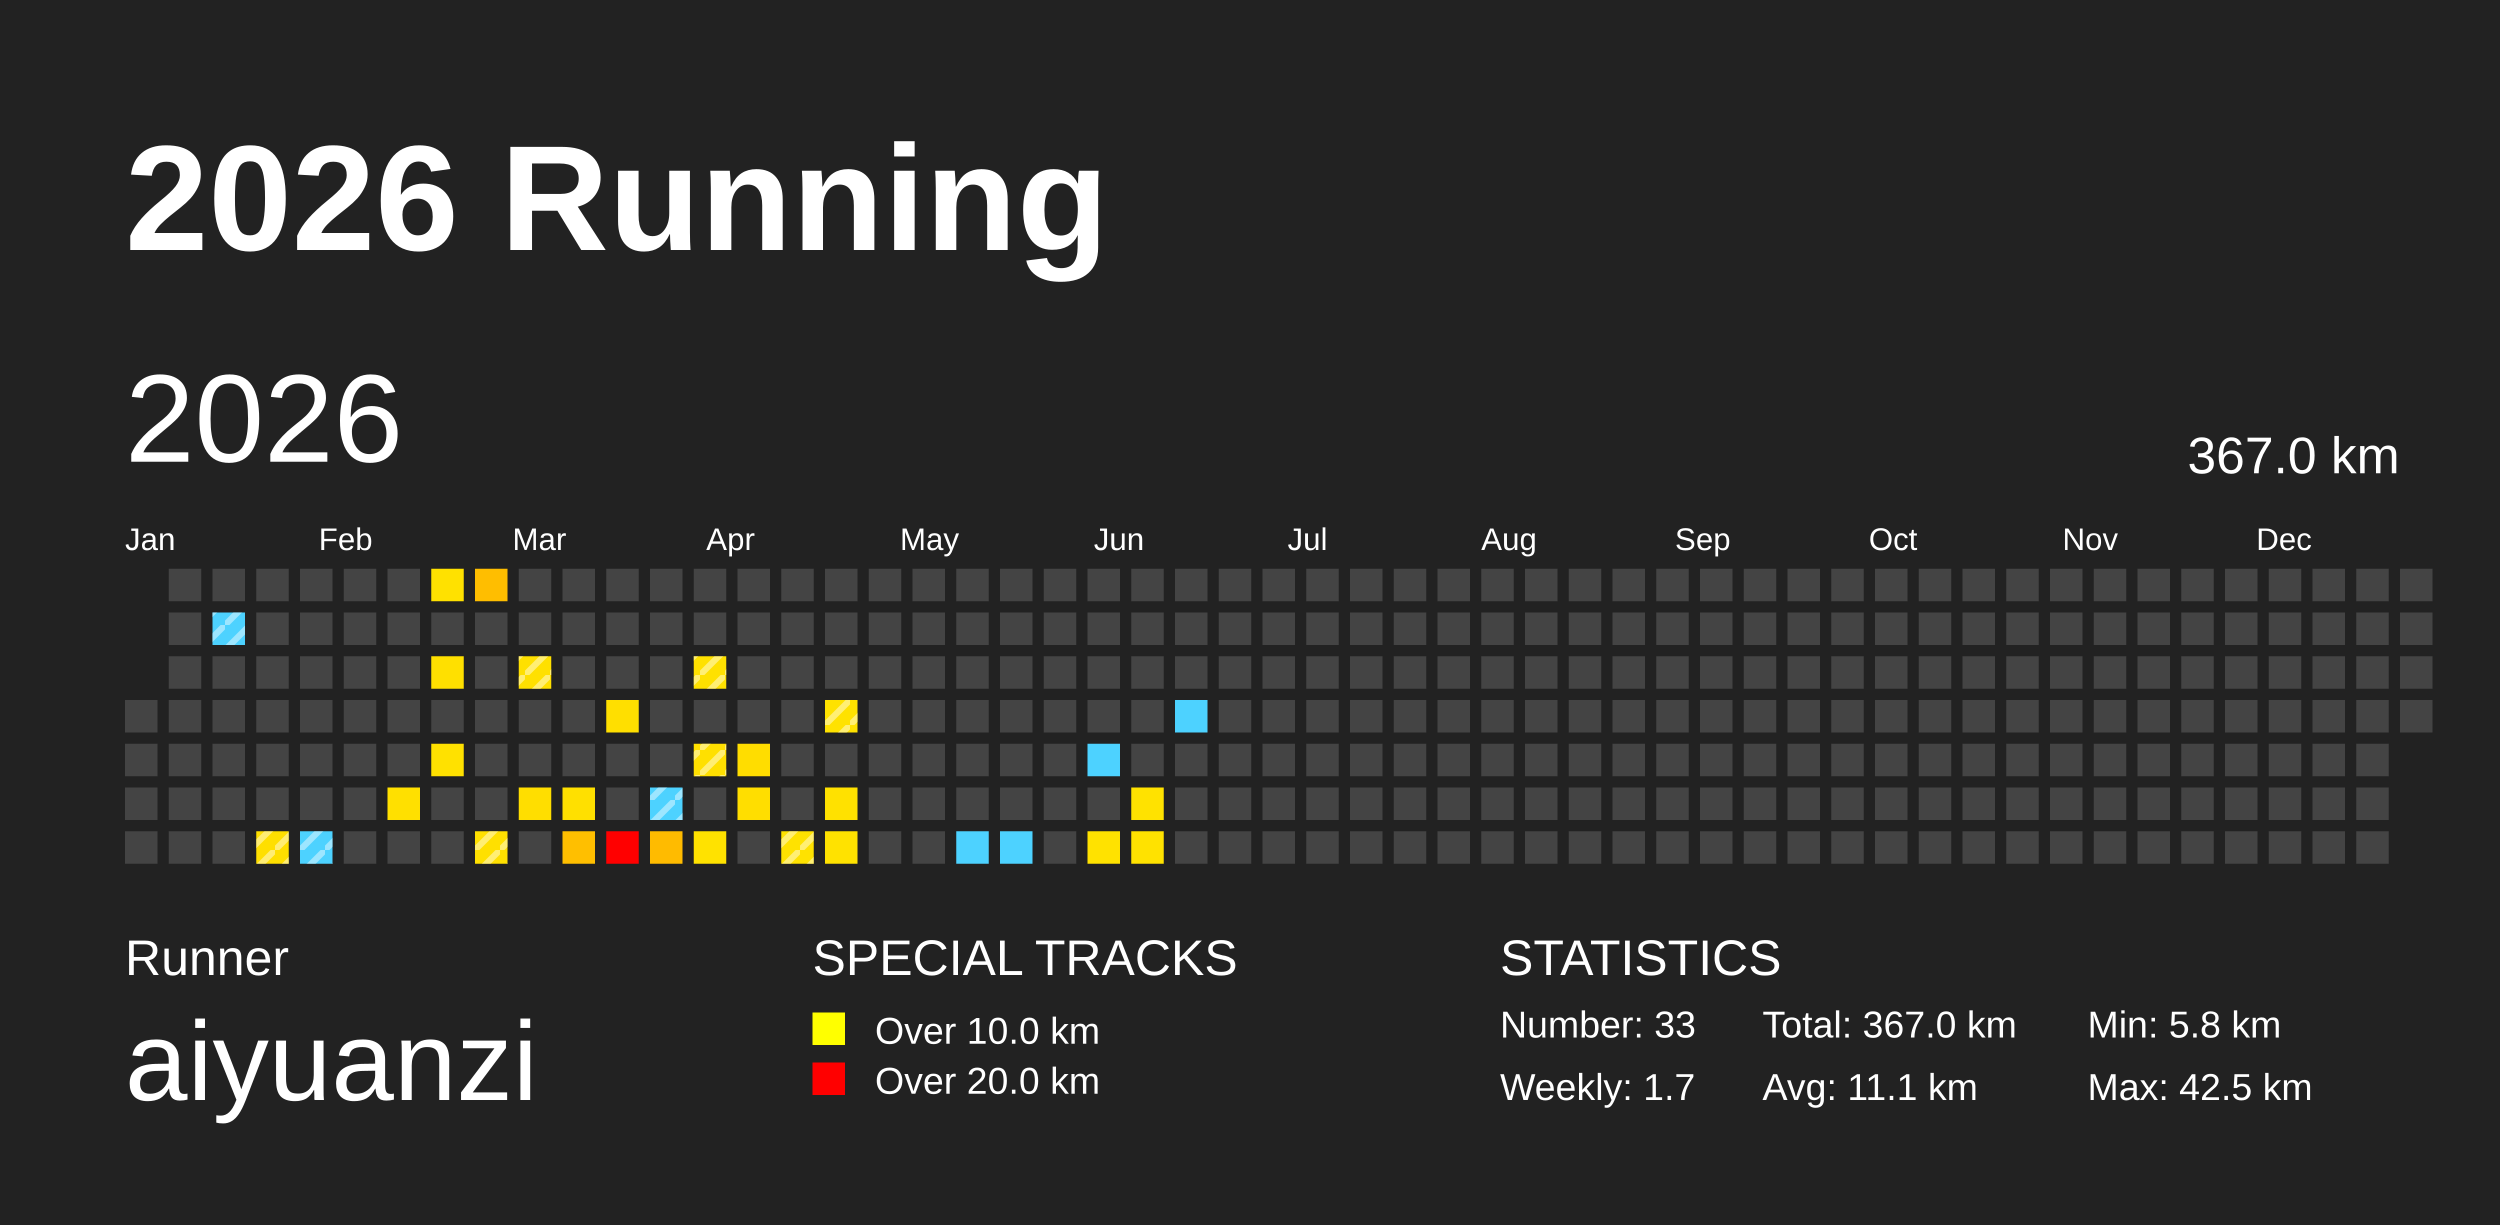
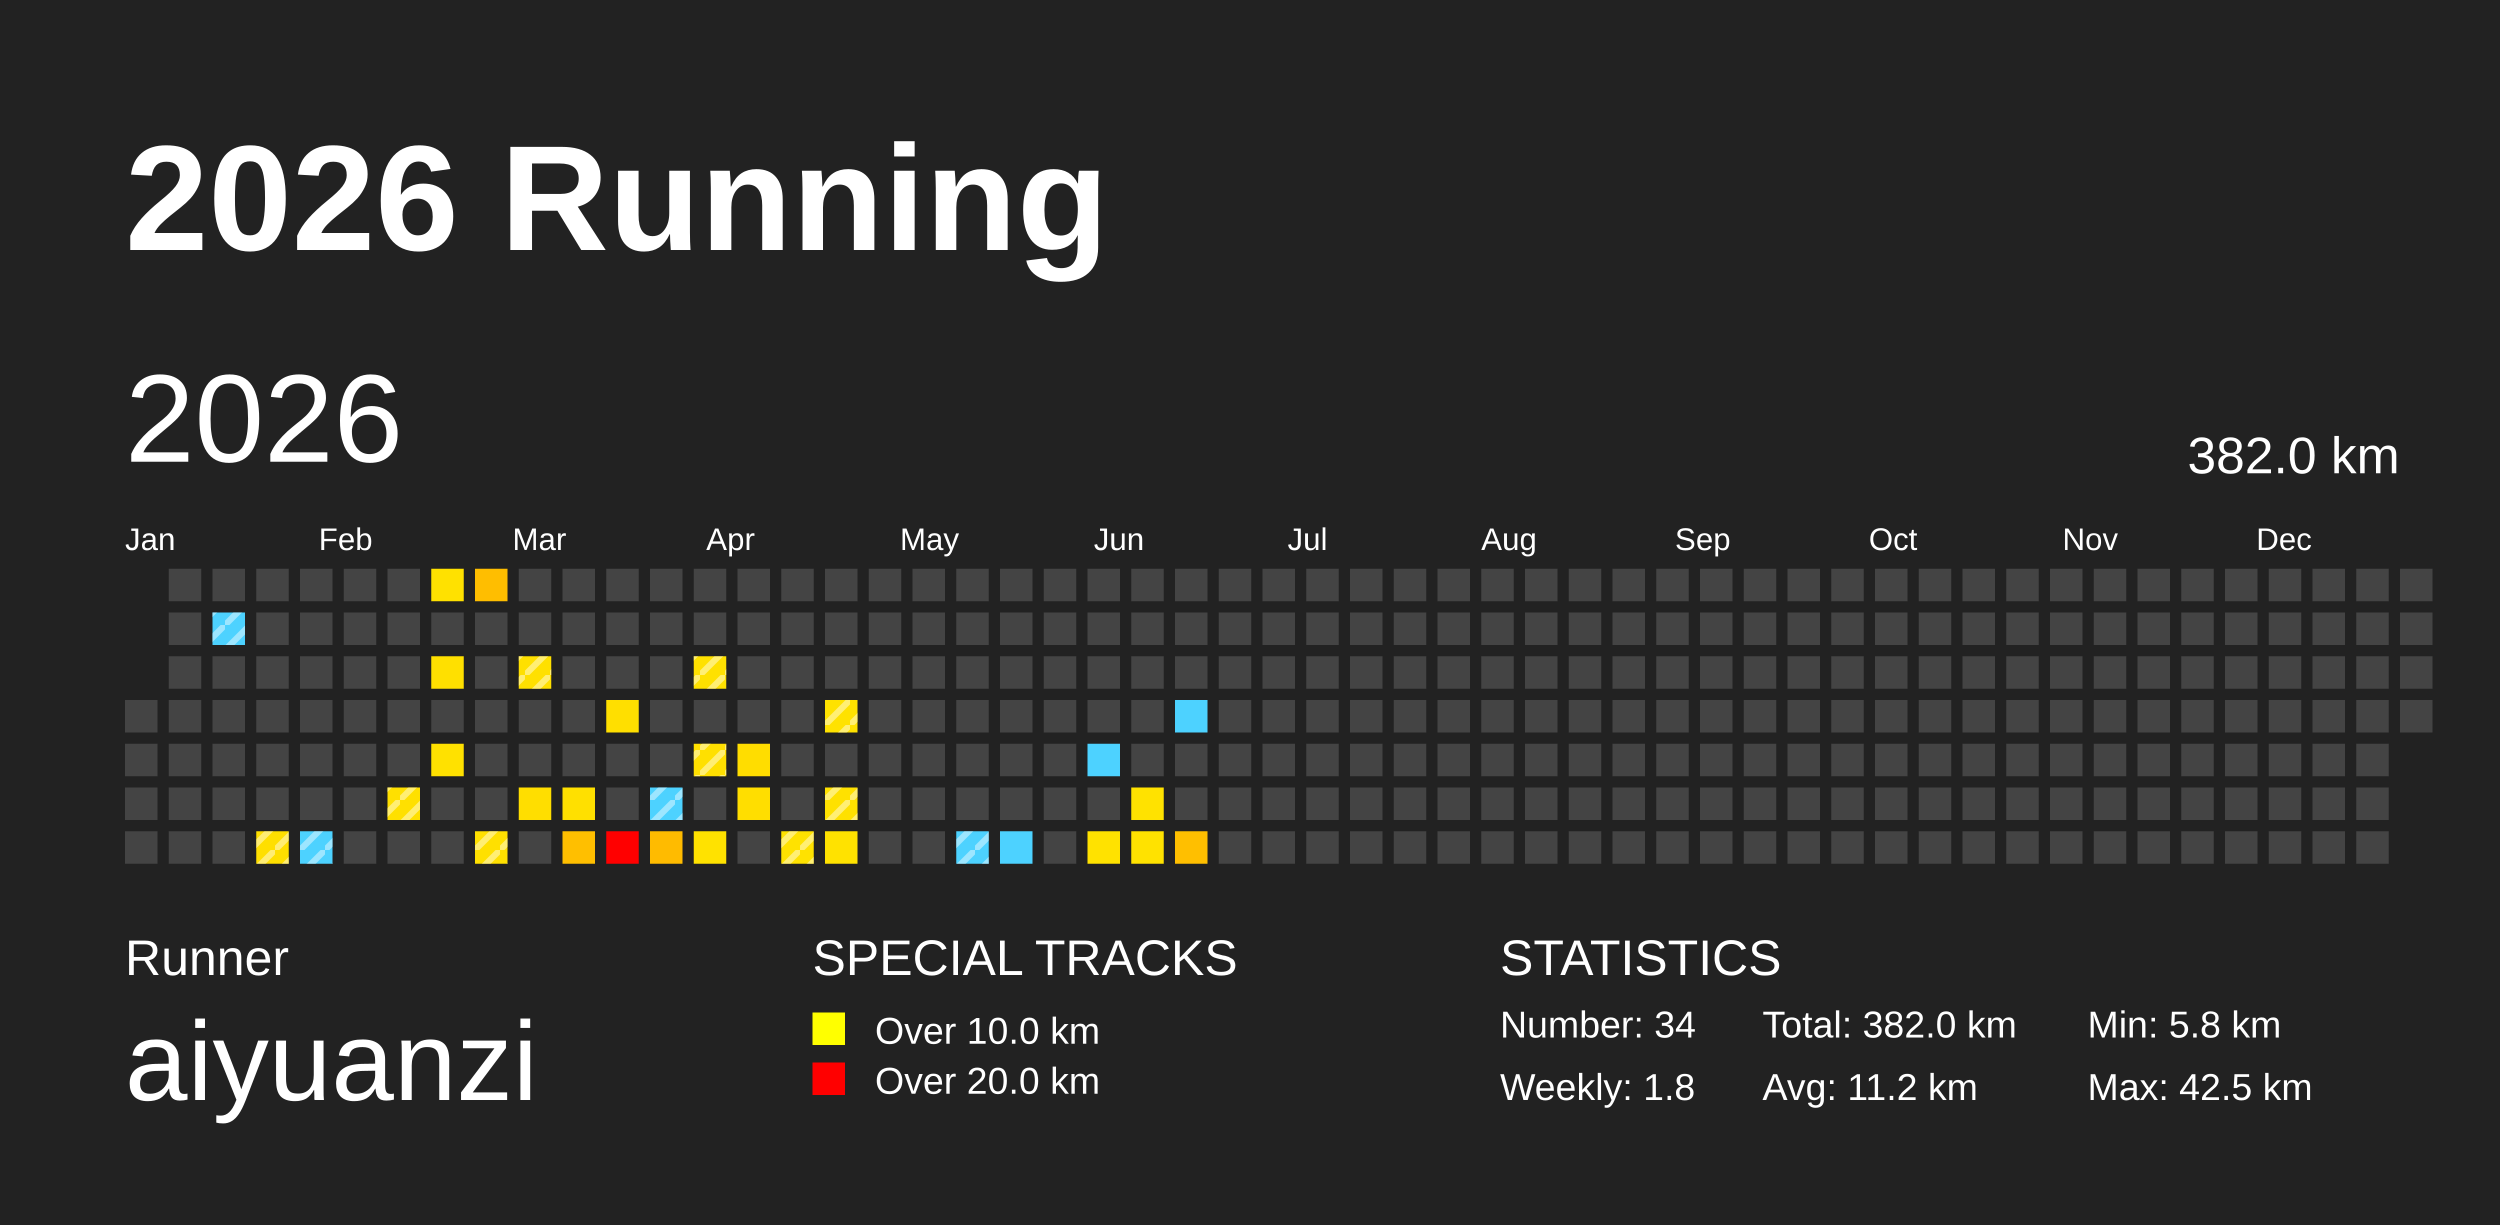
<svg xmlns="http://www.w3.org/2000/svg" baseProfile="full" height="98mm" version="1.1" viewBox="0,0,200,98" width="200mm">
  <defs>
    <pattern height="2" id="indoor-stripe" patternUnits="userSpaceOnUse" width="2">
      <line stroke="white" stroke-opacity="0.45" stroke-width="0.5" x1="0" x2="2" y1="2" y2="0" />
    </pattern>
  </defs>
  <rect fill="#222222" height="98" width="200" x="0" y="0" />
  <text fill="#FFFFFF" style="font-size:12px; font-family:Arial; font-weight:bold;" x="10" y="20">2026 Running</text>
  <text fill="#FFFFFF" style="font-size:4px; font-family:Arial" x="10" y="78">Runner</text>
  <text fill="#FFFFFF" style="font-size:9px; font-family:Arial" x="10" y="88">aiyuanzi</text>
  <text fill="#FFFFFF" style="font-size:4px; font-family:Arial" x="65" y="78">SPECIAL TRACKS</text>
  <rect fill="yellow" height="2.6" width="2.6" x="65" y="81" />
  <text fill="#FFFFFF" style="font-size:3px; font-family:Arial" x="70" y="83.5">Over 10.0 km</text>
  <rect fill="red" height="2.6" width="2.6" x="65" y="85" />
  <text fill="#FFFFFF" style="font-size:3px; font-family:Arial" x="70" y="87.5">Over 20.0 km</text>
  <text fill="#FFFFFF" style="font-size:4px; font-family:Arial" x="120" y="78">STATISTICS</text>
-   <text fill="#FFFFFF" style="font-size:3px; font-family:Arial" x="120" y="83">Number: 33</text>
-   <text fill="#FFFFFF" style="font-size:3px; font-family:Arial" x="120" y="88">Weekly: 1.7</text>
-   <text fill="#FFFFFF" style="font-size:3px; font-family:Arial" x="141" y="83">Total: 367.0 km</text>
-   <text fill="#FFFFFF" style="font-size:3px; font-family:Arial" x="141" y="88">Avg: 11.1 km</text>
+   <text fill="#FFFFFF" style="font-size:3px; font-family:Arial" x="120" y="83">Number: 34</text>
+   <text fill="#FFFFFF" style="font-size:3px; font-family:Arial" x="120" y="88">Weekly: 1.8</text>
+   <text fill="#FFFFFF" style="font-size:3px; font-family:Arial" x="141" y="83">Total: 382.0 km</text>
+   <text fill="#FFFFFF" style="font-size:3px; font-family:Arial" x="141" y="88">Avg: 11.2 km</text>
  <text fill="#FFFFFF" style="font-size:3px; font-family:Arial" x="167" y="83">Min: 5.8 km</text>
  <text fill="#FFFFFF" style="font-size:3px; font-family:Arial" x="167" y="88">Max: 42.5 km</text>
  <text dominant-baseline="hanging" fill="#FFFFFF" style="font-size:10.0px; font-family:Arial;" x="10" y="30">2026</text>
-   <text dominant-baseline="hanging" fill="#FFFFFF" style="font-size:4.125px; font-family:Arial;" x="175" y="35">367.0 km</text>
+   <text dominant-baseline="hanging" fill="#FFFFFF" style="font-size:4.125px; font-family:Arial;" x="175" y="35">382.0 km</text>
  <text fill="#FFFFFF" style="font-size:2.5px; font-family:Arial" x="10.0" y="44">Jan</text>
  <text fill="#FFFFFF" style="font-size:2.5px; font-family:Arial" x="25.5" y="44">Feb</text>
  <text fill="#FFFFFF" style="font-size:2.5px; font-family:Arial" x="41.0" y="44">Mar</text>
  <text fill="#FFFFFF" style="font-size:2.5px; font-family:Arial" x="56.5" y="44">Apr</text>
  <text fill="#FFFFFF" style="font-size:2.5px; font-family:Arial" x="72.0" y="44">May</text>
  <text fill="#FFFFFF" style="font-size:2.5px; font-family:Arial" x="87.5" y="44">Jun</text>
  <text fill="#FFFFFF" style="font-size:2.5px; font-family:Arial" x="103.0" y="44">Jul</text>
  <text fill="#FFFFFF" style="font-size:2.5px; font-family:Arial" x="118.5" y="44">Aug</text>
  <text fill="#FFFFFF" style="font-size:2.5px; font-family:Arial" x="134.0" y="44">Sep</text>
  <text fill="#FFFFFF" style="font-size:2.5px; font-family:Arial" x="149.5" y="44">Oct</text>
  <text fill="#FFFFFF" style="font-size:2.5px; font-family:Arial" x="165.0" y="44">Nov</text>
  <text fill="#FFFFFF" style="font-size:2.5px; font-family:Arial" x="180.5" y="44">Dec</text>
  <rect fill="#444444" height="2.6" width="2.6" x="10.0" y="56.0" />
  <rect fill="#444444" height="2.6" width="2.6" x="10.0" y="59.5" />
  <rect fill="#444444" height="2.6" width="2.6" x="10.0" y="63.0" />
  <rect fill="#444444" height="2.6" width="2.6" x="10.0" y="66.5" />
  <rect fill="#444444" height="2.6" width="2.6" x="13.5" y="45.5" />
  <rect fill="#444444" height="2.6" width="2.6" x="13.5" y="49.0" />
  <rect fill="#444444" height="2.6" width="2.6" x="13.5" y="52.5" />
  <rect fill="#444444" height="2.6" width="2.6" x="13.5" y="56.0" />
  <rect fill="#444444" height="2.6" width="2.6" x="13.5" y="59.5" />
  <rect fill="#444444" height="2.6" width="2.6" x="13.5" y="63.0" />
  <rect fill="#444444" height="2.6" width="2.6" x="13.5" y="66.5" />
  <rect fill="#444444" height="2.6" width="2.6" x="17.0" y="45.5" />
  <rect fill="#4dd2ff" height="2.6" width="2.6" x="17.0" y="49.0" />
  <rect fill="url(#indoor-stripe)" height="2.6" width="2.6" x="17.0" y="49.0" />
  <rect fill="#444444" height="2.6" width="2.6" x="17.0" y="52.5" />
  <rect fill="#444444" height="2.6" width="2.6" x="17.0" y="56.0" />
  <rect fill="#444444" height="2.6" width="2.6" x="17.0" y="59.5" />
  <rect fill="#444444" height="2.6" width="2.6" x="17.0" y="63.0" />
  <rect fill="#444444" height="2.6" width="2.6" x="17.0" y="66.5" />
  <rect fill="#444444" height="2.6" width="2.6" x="20.5" y="45.5" />
  <rect fill="#444444" height="2.6" width="2.6" x="20.5" y="49.0" />
  <rect fill="#444444" height="2.6" width="2.6" x="20.5" y="52.5" />
  <rect fill="#444444" height="2.6" width="2.6" x="20.5" y="56.0" />
  <rect fill="#444444" height="2.6" width="2.6" x="20.5" y="59.5" />
  <rect fill="#444444" height="2.6" width="2.6" x="20.5" y="63.0" />
  <rect fill="#ffdf00" height="2.6" width="2.6" x="20.5" y="66.5" />
  <rect fill="url(#indoor-stripe)" height="2.6" width="2.6" x="20.5" y="66.5" />
  <rect fill="#444444" height="2.6" width="2.6" x="24.0" y="45.5" />
  <rect fill="#444444" height="2.6" width="2.6" x="24.0" y="49.0" />
  <rect fill="#444444" height="2.6" width="2.6" x="24.0" y="52.5" />
  <rect fill="#444444" height="2.6" width="2.6" x="24.0" y="56.0" />
  <rect fill="#444444" height="2.6" width="2.6" x="24.0" y="59.5" />
  <rect fill="#444444" height="2.6" width="2.6" x="24.0" y="63.0" />
  <rect fill="#4dd2ff" height="2.6" width="2.6" x="24.0" y="66.5" />
  <rect fill="url(#indoor-stripe)" height="2.6" width="2.6" x="24.0" y="66.5" />
  <rect fill="#444444" height="2.6" width="2.6" x="27.5" y="45.5" />
  <rect fill="#444444" height="2.6" width="2.6" x="27.5" y="49.0" />
  <rect fill="#444444" height="2.6" width="2.6" x="27.5" y="52.5" />
  <rect fill="#444444" height="2.6" width="2.6" x="27.5" y="56.0" />
  <rect fill="#444444" height="2.6" width="2.6" x="27.5" y="59.5" />
  <rect fill="#444444" height="2.6" width="2.6" x="27.5" y="63.0" />
  <rect fill="#444444" height="2.6" width="2.6" x="27.5" y="66.5" />
  <rect fill="#444444" height="2.6" width="2.6" x="31.0" y="45.5" />
  <rect fill="#444444" height="2.6" width="2.6" x="31.0" y="49.0" />
  <rect fill="#444444" height="2.6" width="2.6" x="31.0" y="52.5" />
  <rect fill="#444444" height="2.6" width="2.6" x="31.0" y="56.0" />
  <rect fill="#444444" height="2.6" width="2.6" x="31.0" y="59.5" />
  <rect fill="#ffe000" height="2.6" width="2.6" x="31.0" y="63.0" />
+   <rect fill="url(#indoor-stripe)" height="2.6" width="2.6" x="31.0" y="63.0" />
  <rect fill="#444444" height="2.6" width="2.6" x="31.0" y="66.5" />
  <rect fill="#ffe100" height="2.6" width="2.6" x="34.5" y="45.5" />
  <rect fill="#444444" height="2.6" width="2.6" x="34.5" y="49.0" />
  <rect fill="#ffe000" height="2.6" width="2.6" x="34.5" y="52.5" />
  <rect fill="#444444" height="2.6" width="2.6" x="34.5" y="56.0" />
  <rect fill="#ffe100" height="2.6" width="2.6" x="34.5" y="59.5" />
  <rect fill="#444444" height="2.6" width="2.6" x="34.5" y="63.0" />
  <rect fill="#444444" height="2.6" width="2.6" x="34.5" y="66.5" />
  <rect fill="#ffbe00" height="2.6" width="2.6" x="38.0" y="45.5" />
  <rect fill="#444444" height="2.6" width="2.6" x="38.0" y="49.0" />
  <rect fill="#444444" height="2.6" width="2.6" x="38.0" y="52.5" />
  <rect fill="#444444" height="2.6" width="2.6" x="38.0" y="56.0" />
  <rect fill="#444444" height="2.6" width="2.6" x="38.0" y="59.5" />
  <rect fill="#444444" height="2.6" width="2.6" x="38.0" y="63.0" />
  <rect fill="#ffe000" height="2.6" width="2.6" x="38.0" y="66.5" />
  <rect fill="url(#indoor-stripe)" height="2.6" width="2.6" x="38.0" y="66.5" />
  <rect fill="#444444" height="2.6" width="2.6" x="41.5" y="45.5" />
  <rect fill="#444444" height="2.6" width="2.6" x="41.5" y="49.0" />
  <rect fill="#ffe000" height="2.6" width="2.6" x="41.5" y="52.5" />
  <rect fill="url(#indoor-stripe)" height="2.6" width="2.6" x="41.5" y="52.5" />
  <rect fill="#444444" height="2.6" width="2.6" x="41.5" y="56.0" />
  <rect fill="#444444" height="2.6" width="2.6" x="41.5" y="59.5" />
  <rect fill="#ffde00" height="2.6" width="2.6" x="41.5" y="63.0" />
  <rect fill="#444444" height="2.6" width="2.6" x="41.5" y="66.5" />
  <rect fill="#444444" height="2.6" width="2.6" x="45.0" y="45.5" />
  <rect fill="#444444" height="2.6" width="2.6" x="45.0" y="49.0" />
  <rect fill="#444444" height="2.6" width="2.6" x="45.0" y="52.5" />
  <rect fill="#444444" height="2.6" width="2.6" x="45.0" y="56.0" />
  <rect fill="#444444" height="2.6" width="2.6" x="45.0" y="59.5" />
  <rect fill="#ffe000" height="2.6" width="2.6" x="45.0" y="63.0" />
  <rect fill="#ffbf00" height="2.6" width="2.6" x="45.0" y="66.5" />
  <rect fill="#444444" height="2.6" width="2.6" x="48.5" y="45.5" />
  <rect fill="#444444" height="2.6" width="2.6" x="48.5" y="49.0" />
  <rect fill="#444444" height="2.6" width="2.6" x="48.5" y="52.5" />
  <rect fill="#ffdf00" height="2.6" width="2.6" x="48.5" y="56.0" />
  <rect fill="#444444" height="2.6" width="2.6" x="48.5" y="59.5" />
  <rect fill="#444444" height="2.6" width="2.6" x="48.5" y="63.0" />
  <rect fill="red" height="2.6" width="2.6" x="48.5" y="66.5" />
  <rect fill="#444444" height="2.6" width="2.6" x="52.0" y="45.5" />
  <rect fill="#444444" height="2.6" width="2.6" x="52.0" y="49.0" />
  <rect fill="#444444" height="2.6" width="2.6" x="52.0" y="52.5" />
  <rect fill="#444444" height="2.6" width="2.6" x="52.0" y="56.0" />
  <rect fill="#444444" height="2.6" width="2.6" x="52.0" y="59.5" />
  <rect fill="#4dd2ff" height="2.6" width="2.6" x="52.0" y="63.0" />
  <rect fill="url(#indoor-stripe)" height="2.6" width="2.6" x="52.0" y="63.0" />
  <rect fill="#ffbb00" height="2.6" width="2.6" x="52.0" y="66.5" />
  <rect fill="#444444" height="2.6" width="2.6" x="55.5" y="45.5" />
  <rect fill="#444444" height="2.6" width="2.6" x="55.5" y="49.0" />
  <rect fill="#ffe100" height="2.6" width="2.6" x="55.5" y="52.5" />
  <rect fill="url(#indoor-stripe)" height="2.6" width="2.6" x="55.5" y="52.5" />
  <rect fill="#444444" height="2.6" width="2.6" x="55.5" y="56.0" />
  <rect fill="#ffe000" height="2.6" width="2.6" x="55.5" y="59.5" />
  <rect fill="url(#indoor-stripe)" height="2.6" width="2.6" x="55.5" y="59.5" />
  <rect fill="#444444" height="2.6" width="2.6" x="55.5" y="63.0" />
  <rect fill="#ffe200" height="2.6" width="2.6" x="55.5" y="66.5" />
  <rect fill="#444444" height="2.6" width="2.6" x="59.0" y="45.5" />
  <rect fill="#444444" height="2.6" width="2.6" x="59.0" y="49.0" />
  <rect fill="#444444" height="2.6" width="2.6" x="59.0" y="52.5" />
  <rect fill="#444444" height="2.6" width="2.6" x="59.0" y="56.0" />
  <rect fill="#ffdd00" height="2.6" width="2.6" x="59.0" y="59.5" />
  <rect fill="#ffde00" height="2.6" width="2.6" x="59.0" y="63.0" />
  <rect fill="#444444" height="2.6" width="2.6" x="59.0" y="66.5" />
  <rect fill="#444444" height="2.6" width="2.6" x="62.5" y="45.5" />
  <rect fill="#444444" height="2.6" width="2.6" x="62.5" y="49.0" />
  <rect fill="#444444" height="2.6" width="2.6" x="62.5" y="52.5" />
  <rect fill="#444444" height="2.6" width="2.6" x="62.5" y="56.0" />
  <rect fill="#444444" height="2.6" width="2.6" x="62.5" y="59.5" />
  <rect fill="#444444" height="2.6" width="2.6" x="62.5" y="63.0" />
  <rect fill="#ffe200" height="2.6" width="2.6" x="62.5" y="66.5" />
  <rect fill="url(#indoor-stripe)" height="2.6" width="2.6" x="62.5" y="66.5" />
  <rect fill="#444444" height="2.6" width="2.6" x="66.0" y="45.5" />
  <rect fill="#444444" height="2.6" width="2.6" x="66.0" y="49.0" />
  <rect fill="#444444" height="2.6" width="2.6" x="66.0" y="52.5" />
  <rect fill="#ffe200" height="2.6" width="2.6" x="66.0" y="56.0" />
  <rect fill="url(#indoor-stripe)" height="2.6" width="2.6" x="66.0" y="56.0" />
  <rect fill="#444444" height="2.6" width="2.6" x="66.0" y="59.5" />
  <rect fill="#ffe100" height="2.6" width="2.6" x="66.0" y="63.0" />
+   <rect fill="url(#indoor-stripe)" height="2.6" width="2.6" x="66.0" y="63.0" />
  <rect fill="#ffe200" height="2.6" width="2.6" x="66.0" y="66.5" />
  <rect fill="#444444" height="2.6" width="2.6" x="69.5" y="45.5" />
  <rect fill="#444444" height="2.6" width="2.6" x="69.5" y="49.0" />
  <rect fill="#444444" height="2.6" width="2.6" x="69.5" y="52.5" />
  <rect fill="#444444" height="2.6" width="2.6" x="69.5" y="56.0" />
  <rect fill="#444444" height="2.6" width="2.6" x="69.5" y="59.5" />
  <rect fill="#444444" height="2.6" width="2.6" x="69.5" y="63.0" />
  <rect fill="#444444" height="2.6" width="2.6" x="69.5" y="66.5" />
  <rect fill="#444444" height="2.6" width="2.6" x="73.0" y="45.5" />
  <rect fill="#444444" height="2.6" width="2.6" x="73.0" y="49.0" />
  <rect fill="#444444" height="2.6" width="2.6" x="73.0" y="52.5" />
  <rect fill="#444444" height="2.6" width="2.6" x="73.0" y="56.0" />
  <rect fill="#444444" height="2.6" width="2.6" x="73.0" y="59.5" />
  <rect fill="#444444" height="2.6" width="2.6" x="73.0" y="63.0" />
  <rect fill="#444444" height="2.6" width="2.6" x="73.0" y="66.5" />
  <rect fill="#444444" height="2.6" width="2.6" x="76.5" y="45.5" />
  <rect fill="#444444" height="2.6" width="2.6" x="76.5" y="49.0" />
  <rect fill="#444444" height="2.6" width="2.6" x="76.5" y="52.5" />
  <rect fill="#444444" height="2.6" width="2.6" x="76.5" y="56.0" />
  <rect fill="#444444" height="2.6" width="2.6" x="76.5" y="59.5" />
  <rect fill="#444444" height="2.6" width="2.6" x="76.5" y="63.0" />
  <rect fill="#4dd2ff" height="2.6" width="2.6" x="76.5" y="66.5" />
+   <rect fill="url(#indoor-stripe)" height="2.6" width="2.6" x="76.5" y="66.5" />
  <rect fill="#444444" height="2.6" width="2.6" x="80.0" y="45.5" />
  <rect fill="#444444" height="2.6" width="2.6" x="80.0" y="49.0" />
  <rect fill="#444444" height="2.6" width="2.6" x="80.0" y="52.5" />
  <rect fill="#444444" height="2.6" width="2.6" x="80.0" y="56.0" />
  <rect fill="#444444" height="2.6" width="2.6" x="80.0" y="59.5" />
  <rect fill="#444444" height="2.6" width="2.6" x="80.0" y="63.0" />
  <rect fill="#4dd2ff" height="2.6" width="2.6" x="80.0" y="66.5" />
  <rect fill="#444444" height="2.6" width="2.6" x="83.5" y="45.5" />
  <rect fill="#444444" height="2.6" width="2.6" x="83.5" y="49.0" />
  <rect fill="#444444" height="2.6" width="2.6" x="83.5" y="52.5" />
  <rect fill="#444444" height="2.6" width="2.6" x="83.5" y="56.0" />
  <rect fill="#444444" height="2.6" width="2.6" x="83.5" y="59.5" />
  <rect fill="#444444" height="2.6" width="2.6" x="83.5" y="63.0" />
  <rect fill="#444444" height="2.6" width="2.6" x="83.5" y="66.5" />
  <rect fill="#444444" height="2.6" width="2.6" x="87.0" y="45.5" />
  <rect fill="#444444" height="2.6" width="2.6" x="87.0" y="49.0" />
  <rect fill="#444444" height="2.6" width="2.6" x="87.0" y="52.5" />
  <rect fill="#444444" height="2.6" width="2.6" x="87.0" y="56.0" />
  <rect fill="#4dd2ff" height="2.6" width="2.6" x="87.0" y="59.5" />
  <rect fill="#444444" height="2.6" width="2.6" x="87.0" y="63.0" />
  <rect fill="#ffe200" height="2.6" width="2.6" x="87.0" y="66.5" />
  <rect fill="#444444" height="2.6" width="2.6" x="90.5" y="45.5" />
  <rect fill="#444444" height="2.6" width="2.6" x="90.5" y="49.0" />
  <rect fill="#444444" height="2.6" width="2.6" x="90.5" y="52.5" />
  <rect fill="#444444" height="2.6" width="2.6" x="90.5" y="56.0" />
  <rect fill="#444444" height="2.6" width="2.6" x="90.5" y="59.5" />
  <rect fill="#ffe200" height="2.6" width="2.6" x="90.5" y="63.0" />
  <rect fill="#ffe200" height="2.6" width="2.6" x="90.5" y="66.5" />
  <rect fill="#444444" height="2.6" width="2.6" x="94.0" y="45.5" />
  <rect fill="#444444" height="2.6" width="2.6" x="94.0" y="49.0" />
  <rect fill="#444444" height="2.6" width="2.6" x="94.0" y="52.5" />
  <rect fill="#4dd2ff" height="2.6" width="2.6" x="94.0" y="56.0" />
  <rect fill="#444444" height="2.6" width="2.6" x="94.0" y="59.5" />
  <rect fill="#444444" height="2.6" width="2.6" x="94.0" y="63.0" />
-   <rect fill="#444444" height="2.6" width="2.6" x="94.0" y="66.5" />
+   <rect fill="#ffbf00" height="2.6" width="2.6" x="94.0" y="66.5" />
  <rect fill="#444444" height="2.6" width="2.6" x="97.5" y="45.5" />
  <rect fill="#444444" height="2.6" width="2.6" x="97.5" y="49.0" />
  <rect fill="#444444" height="2.6" width="2.6" x="97.5" y="52.5" />
  <rect fill="#444444" height="2.6" width="2.6" x="97.5" y="56.0" />
  <rect fill="#444444" height="2.6" width="2.6" x="97.5" y="59.5" />
  <rect fill="#444444" height="2.6" width="2.6" x="97.5" y="63.0" />
  <rect fill="#444444" height="2.6" width="2.6" x="97.5" y="66.5" />
  <rect fill="#444444" height="2.6" width="2.6" x="101.0" y="45.5" />
  <rect fill="#444444" height="2.6" width="2.6" x="101.0" y="49.0" />
  <rect fill="#444444" height="2.6" width="2.6" x="101.0" y="52.5" />
  <rect fill="#444444" height="2.6" width="2.6" x="101.0" y="56.0" />
  <rect fill="#444444" height="2.6" width="2.6" x="101.0" y="59.5" />
  <rect fill="#444444" height="2.6" width="2.6" x="101.0" y="63.0" />
  <rect fill="#444444" height="2.6" width="2.6" x="101.0" y="66.5" />
  <rect fill="#444444" height="2.6" width="2.6" x="104.5" y="45.5" />
  <rect fill="#444444" height="2.6" width="2.6" x="104.5" y="49.0" />
  <rect fill="#444444" height="2.6" width="2.6" x="104.5" y="52.5" />
  <rect fill="#444444" height="2.6" width="2.6" x="104.5" y="56.0" />
  <rect fill="#444444" height="2.6" width="2.6" x="104.5" y="59.5" />
  <rect fill="#444444" height="2.6" width="2.6" x="104.5" y="63.0" />
  <rect fill="#444444" height="2.6" width="2.6" x="104.5" y="66.5" />
  <rect fill="#444444" height="2.6" width="2.6" x="108.0" y="45.5" />
  <rect fill="#444444" height="2.6" width="2.6" x="108.0" y="49.0" />
  <rect fill="#444444" height="2.6" width="2.6" x="108.0" y="52.5" />
  <rect fill="#444444" height="2.6" width="2.6" x="108.0" y="56.0" />
  <rect fill="#444444" height="2.6" width="2.6" x="108.0" y="59.5" />
  <rect fill="#444444" height="2.6" width="2.6" x="108.0" y="63.0" />
  <rect fill="#444444" height="2.6" width="2.6" x="108.0" y="66.5" />
  <rect fill="#444444" height="2.6" width="2.6" x="111.5" y="45.5" />
  <rect fill="#444444" height="2.6" width="2.6" x="111.5" y="49.0" />
  <rect fill="#444444" height="2.6" width="2.6" x="111.5" y="52.5" />
  <rect fill="#444444" height="2.6" width="2.6" x="111.5" y="56.0" />
  <rect fill="#444444" height="2.6" width="2.6" x="111.5" y="59.5" />
  <rect fill="#444444" height="2.6" width="2.6" x="111.5" y="63.0" />
  <rect fill="#444444" height="2.6" width="2.6" x="111.5" y="66.5" />
  <rect fill="#444444" height="2.6" width="2.6" x="115.0" y="45.5" />
  <rect fill="#444444" height="2.6" width="2.6" x="115.0" y="49.0" />
  <rect fill="#444444" height="2.6" width="2.6" x="115.0" y="52.5" />
  <rect fill="#444444" height="2.6" width="2.6" x="115.0" y="56.0" />
  <rect fill="#444444" height="2.6" width="2.6" x="115.0" y="59.5" />
  <rect fill="#444444" height="2.6" width="2.6" x="115.0" y="63.0" />
  <rect fill="#444444" height="2.6" width="2.6" x="115.0" y="66.5" />
  <rect fill="#444444" height="2.6" width="2.6" x="118.5" y="45.5" />
  <rect fill="#444444" height="2.6" width="2.6" x="118.5" y="49.0" />
  <rect fill="#444444" height="2.6" width="2.6" x="118.5" y="52.5" />
  <rect fill="#444444" height="2.6" width="2.6" x="118.5" y="56.0" />
  <rect fill="#444444" height="2.6" width="2.6" x="118.5" y="59.5" />
  <rect fill="#444444" height="2.6" width="2.6" x="118.5" y="63.0" />
  <rect fill="#444444" height="2.6" width="2.6" x="118.5" y="66.5" />
  <rect fill="#444444" height="2.6" width="2.6" x="122.0" y="45.5" />
  <rect fill="#444444" height="2.6" width="2.6" x="122.0" y="49.0" />
  <rect fill="#444444" height="2.6" width="2.6" x="122.0" y="52.5" />
  <rect fill="#444444" height="2.6" width="2.6" x="122.0" y="56.0" />
  <rect fill="#444444" height="2.6" width="2.6" x="122.0" y="59.5" />
  <rect fill="#444444" height="2.6" width="2.6" x="122.0" y="63.0" />
  <rect fill="#444444" height="2.6" width="2.6" x="122.0" y="66.5" />
  <rect fill="#444444" height="2.6" width="2.6" x="125.5" y="45.5" />
  <rect fill="#444444" height="2.6" width="2.6" x="125.5" y="49.0" />
  <rect fill="#444444" height="2.6" width="2.6" x="125.5" y="52.5" />
  <rect fill="#444444" height="2.6" width="2.6" x="125.5" y="56.0" />
  <rect fill="#444444" height="2.6" width="2.6" x="125.5" y="59.5" />
  <rect fill="#444444" height="2.6" width="2.6" x="125.5" y="63.0" />
  <rect fill="#444444" height="2.6" width="2.6" x="125.5" y="66.5" />
  <rect fill="#444444" height="2.6" width="2.6" x="129.0" y="45.5" />
  <rect fill="#444444" height="2.6" width="2.6" x="129.0" y="49.0" />
  <rect fill="#444444" height="2.6" width="2.6" x="129.0" y="52.5" />
  <rect fill="#444444" height="2.6" width="2.6" x="129.0" y="56.0" />
  <rect fill="#444444" height="2.6" width="2.6" x="129.0" y="59.5" />
  <rect fill="#444444" height="2.6" width="2.6" x="129.0" y="63.0" />
  <rect fill="#444444" height="2.6" width="2.6" x="129.0" y="66.5" />
  <rect fill="#444444" height="2.6" width="2.6" x="132.5" y="45.5" />
  <rect fill="#444444" height="2.6" width="2.6" x="132.5" y="49.0" />
  <rect fill="#444444" height="2.6" width="2.6" x="132.5" y="52.5" />
  <rect fill="#444444" height="2.6" width="2.6" x="132.5" y="56.0" />
  <rect fill="#444444" height="2.6" width="2.6" x="132.5" y="59.5" />
  <rect fill="#444444" height="2.6" width="2.6" x="132.5" y="63.0" />
  <rect fill="#444444" height="2.6" width="2.6" x="132.5" y="66.5" />
  <rect fill="#444444" height="2.6" width="2.6" x="136.0" y="45.5" />
  <rect fill="#444444" height="2.6" width="2.6" x="136.0" y="49.0" />
  <rect fill="#444444" height="2.6" width="2.6" x="136.0" y="52.5" />
  <rect fill="#444444" height="2.6" width="2.6" x="136.0" y="56.0" />
  <rect fill="#444444" height="2.6" width="2.6" x="136.0" y="59.5" />
  <rect fill="#444444" height="2.6" width="2.6" x="136.0" y="63.0" />
  <rect fill="#444444" height="2.6" width="2.6" x="136.0" y="66.5" />
  <rect fill="#444444" height="2.6" width="2.6" x="139.5" y="45.5" />
  <rect fill="#444444" height="2.6" width="2.6" x="139.5" y="49.0" />
  <rect fill="#444444" height="2.6" width="2.6" x="139.5" y="52.5" />
  <rect fill="#444444" height="2.6" width="2.6" x="139.5" y="56.0" />
  <rect fill="#444444" height="2.6" width="2.6" x="139.5" y="59.5" />
  <rect fill="#444444" height="2.6" width="2.6" x="139.5" y="63.0" />
  <rect fill="#444444" height="2.6" width="2.6" x="139.5" y="66.5" />
  <rect fill="#444444" height="2.6" width="2.6" x="143.0" y="45.5" />
  <rect fill="#444444" height="2.6" width="2.6" x="143.0" y="49.0" />
  <rect fill="#444444" height="2.6" width="2.6" x="143.0" y="52.5" />
  <rect fill="#444444" height="2.6" width="2.6" x="143.0" y="56.0" />
  <rect fill="#444444" height="2.6" width="2.6" x="143.0" y="59.5" />
  <rect fill="#444444" height="2.6" width="2.6" x="143.0" y="63.0" />
  <rect fill="#444444" height="2.6" width="2.6" x="143.0" y="66.5" />
  <rect fill="#444444" height="2.6" width="2.6" x="146.5" y="45.5" />
  <rect fill="#444444" height="2.6" width="2.6" x="146.5" y="49.0" />
  <rect fill="#444444" height="2.6" width="2.6" x="146.5" y="52.5" />
  <rect fill="#444444" height="2.6" width="2.6" x="146.5" y="56.0" />
  <rect fill="#444444" height="2.6" width="2.6" x="146.5" y="59.5" />
  <rect fill="#444444" height="2.6" width="2.6" x="146.5" y="63.0" />
  <rect fill="#444444" height="2.6" width="2.6" x="146.5" y="66.5" />
  <rect fill="#444444" height="2.6" width="2.6" x="150.0" y="45.5" />
  <rect fill="#444444" height="2.6" width="2.6" x="150.0" y="49.0" />
  <rect fill="#444444" height="2.6" width="2.6" x="150.0" y="52.5" />
  <rect fill="#444444" height="2.6" width="2.6" x="150.0" y="56.0" />
  <rect fill="#444444" height="2.6" width="2.6" x="150.0" y="59.5" />
  <rect fill="#444444" height="2.6" width="2.6" x="150.0" y="63.0" />
  <rect fill="#444444" height="2.6" width="2.6" x="150.0" y="66.5" />
  <rect fill="#444444" height="2.6" width="2.6" x="153.5" y="45.5" />
  <rect fill="#444444" height="2.6" width="2.6" x="153.5" y="49.0" />
  <rect fill="#444444" height="2.6" width="2.6" x="153.5" y="52.5" />
  <rect fill="#444444" height="2.6" width="2.6" x="153.5" y="56.0" />
  <rect fill="#444444" height="2.6" width="2.6" x="153.5" y="59.5" />
  <rect fill="#444444" height="2.6" width="2.6" x="153.5" y="63.0" />
  <rect fill="#444444" height="2.6" width="2.6" x="153.5" y="66.5" />
  <rect fill="#444444" height="2.6" width="2.6" x="157.0" y="45.5" />
  <rect fill="#444444" height="2.6" width="2.6" x="157.0" y="49.0" />
  <rect fill="#444444" height="2.6" width="2.6" x="157.0" y="52.5" />
  <rect fill="#444444" height="2.6" width="2.6" x="157.0" y="56.0" />
  <rect fill="#444444" height="2.6" width="2.6" x="157.0" y="59.5" />
  <rect fill="#444444" height="2.6" width="2.6" x="157.0" y="63.0" />
  <rect fill="#444444" height="2.6" width="2.6" x="157.0" y="66.5" />
  <rect fill="#444444" height="2.6" width="2.6" x="160.5" y="45.5" />
  <rect fill="#444444" height="2.6" width="2.6" x="160.5" y="49.0" />
  <rect fill="#444444" height="2.6" width="2.6" x="160.5" y="52.5" />
  <rect fill="#444444" height="2.6" width="2.6" x="160.5" y="56.0" />
  <rect fill="#444444" height="2.6" width="2.6" x="160.5" y="59.5" />
  <rect fill="#444444" height="2.6" width="2.6" x="160.5" y="63.0" />
  <rect fill="#444444" height="2.6" width="2.6" x="160.5" y="66.5" />
  <rect fill="#444444" height="2.6" width="2.6" x="164.0" y="45.5" />
  <rect fill="#444444" height="2.6" width="2.6" x="164.0" y="49.0" />
  <rect fill="#444444" height="2.6" width="2.6" x="164.0" y="52.5" />
  <rect fill="#444444" height="2.6" width="2.6" x="164.0" y="56.0" />
  <rect fill="#444444" height="2.6" width="2.6" x="164.0" y="59.5" />
  <rect fill="#444444" height="2.6" width="2.6" x="164.0" y="63.0" />
  <rect fill="#444444" height="2.6" width="2.6" x="164.0" y="66.5" />
  <rect fill="#444444" height="2.6" width="2.6" x="167.5" y="45.5" />
  <rect fill="#444444" height="2.6" width="2.6" x="167.5" y="49.0" />
  <rect fill="#444444" height="2.6" width="2.6" x="167.5" y="52.5" />
  <rect fill="#444444" height="2.6" width="2.6" x="167.5" y="56.0" />
  <rect fill="#444444" height="2.6" width="2.6" x="167.5" y="59.5" />
  <rect fill="#444444" height="2.6" width="2.6" x="167.5" y="63.0" />
  <rect fill="#444444" height="2.6" width="2.6" x="167.5" y="66.5" />
  <rect fill="#444444" height="2.6" width="2.6" x="171.0" y="45.5" />
  <rect fill="#444444" height="2.6" width="2.6" x="171.0" y="49.0" />
  <rect fill="#444444" height="2.6" width="2.6" x="171.0" y="52.5" />
  <rect fill="#444444" height="2.6" width="2.6" x="171.0" y="56.0" />
  <rect fill="#444444" height="2.6" width="2.6" x="171.0" y="59.5" />
  <rect fill="#444444" height="2.6" width="2.6" x="171.0" y="63.0" />
  <rect fill="#444444" height="2.6" width="2.6" x="171.0" y="66.5" />
  <rect fill="#444444" height="2.6" width="2.6" x="174.5" y="45.5" />
  <rect fill="#444444" height="2.6" width="2.6" x="174.5" y="49.0" />
  <rect fill="#444444" height="2.6" width="2.6" x="174.5" y="52.5" />
  <rect fill="#444444" height="2.6" width="2.6" x="174.5" y="56.0" />
  <rect fill="#444444" height="2.6" width="2.6" x="174.5" y="59.5" />
  <rect fill="#444444" height="2.6" width="2.6" x="174.5" y="63.0" />
  <rect fill="#444444" height="2.6" width="2.6" x="174.5" y="66.5" />
  <rect fill="#444444" height="2.6" width="2.6" x="178.0" y="45.5" />
  <rect fill="#444444" height="2.6" width="2.6" x="178.0" y="49.0" />
  <rect fill="#444444" height="2.6" width="2.6" x="178.0" y="52.5" />
  <rect fill="#444444" height="2.6" width="2.6" x="178.0" y="56.0" />
  <rect fill="#444444" height="2.6" width="2.6" x="178.0" y="59.5" />
  <rect fill="#444444" height="2.6" width="2.6" x="178.0" y="63.0" />
  <rect fill="#444444" height="2.6" width="2.6" x="178.0" y="66.5" />
  <rect fill="#444444" height="2.6" width="2.6" x="181.5" y="45.5" />
  <rect fill="#444444" height="2.6" width="2.6" x="181.5" y="49.0" />
  <rect fill="#444444" height="2.6" width="2.6" x="181.5" y="52.5" />
  <rect fill="#444444" height="2.6" width="2.6" x="181.5" y="56.0" />
  <rect fill="#444444" height="2.6" width="2.6" x="181.5" y="59.5" />
  <rect fill="#444444" height="2.6" width="2.6" x="181.5" y="63.0" />
  <rect fill="#444444" height="2.6" width="2.6" x="181.5" y="66.5" />
  <rect fill="#444444" height="2.6" width="2.6" x="185.0" y="45.5" />
  <rect fill="#444444" height="2.6" width="2.6" x="185.0" y="49.0" />
  <rect fill="#444444" height="2.6" width="2.6" x="185.0" y="52.5" />
  <rect fill="#444444" height="2.6" width="2.6" x="185.0" y="56.0" />
  <rect fill="#444444" height="2.6" width="2.6" x="185.0" y="59.5" />
  <rect fill="#444444" height="2.6" width="2.6" x="185.0" y="63.0" />
  <rect fill="#444444" height="2.6" width="2.6" x="185.0" y="66.5" />
  <rect fill="#444444" height="2.6" width="2.6" x="188.5" y="45.5" />
  <rect fill="#444444" height="2.6" width="2.6" x="188.5" y="49.0" />
  <rect fill="#444444" height="2.6" width="2.6" x="188.5" y="52.5" />
  <rect fill="#444444" height="2.6" width="2.6" x="188.5" y="56.0" />
  <rect fill="#444444" height="2.6" width="2.6" x="188.5" y="59.5" />
  <rect fill="#444444" height="2.6" width="2.6" x="188.5" y="63.0" />
  <rect fill="#444444" height="2.6" width="2.6" x="188.5" y="66.5" />
  <rect fill="#444444" height="2.6" width="2.6" x="192.0" y="45.5" />
  <rect fill="#444444" height="2.6" width="2.6" x="192.0" y="49.0" />
  <rect fill="#444444" height="2.6" width="2.6" x="192.0" y="52.5" />
  <rect fill="#444444" height="2.6" width="2.6" x="192.0" y="56.0" />
</svg>
